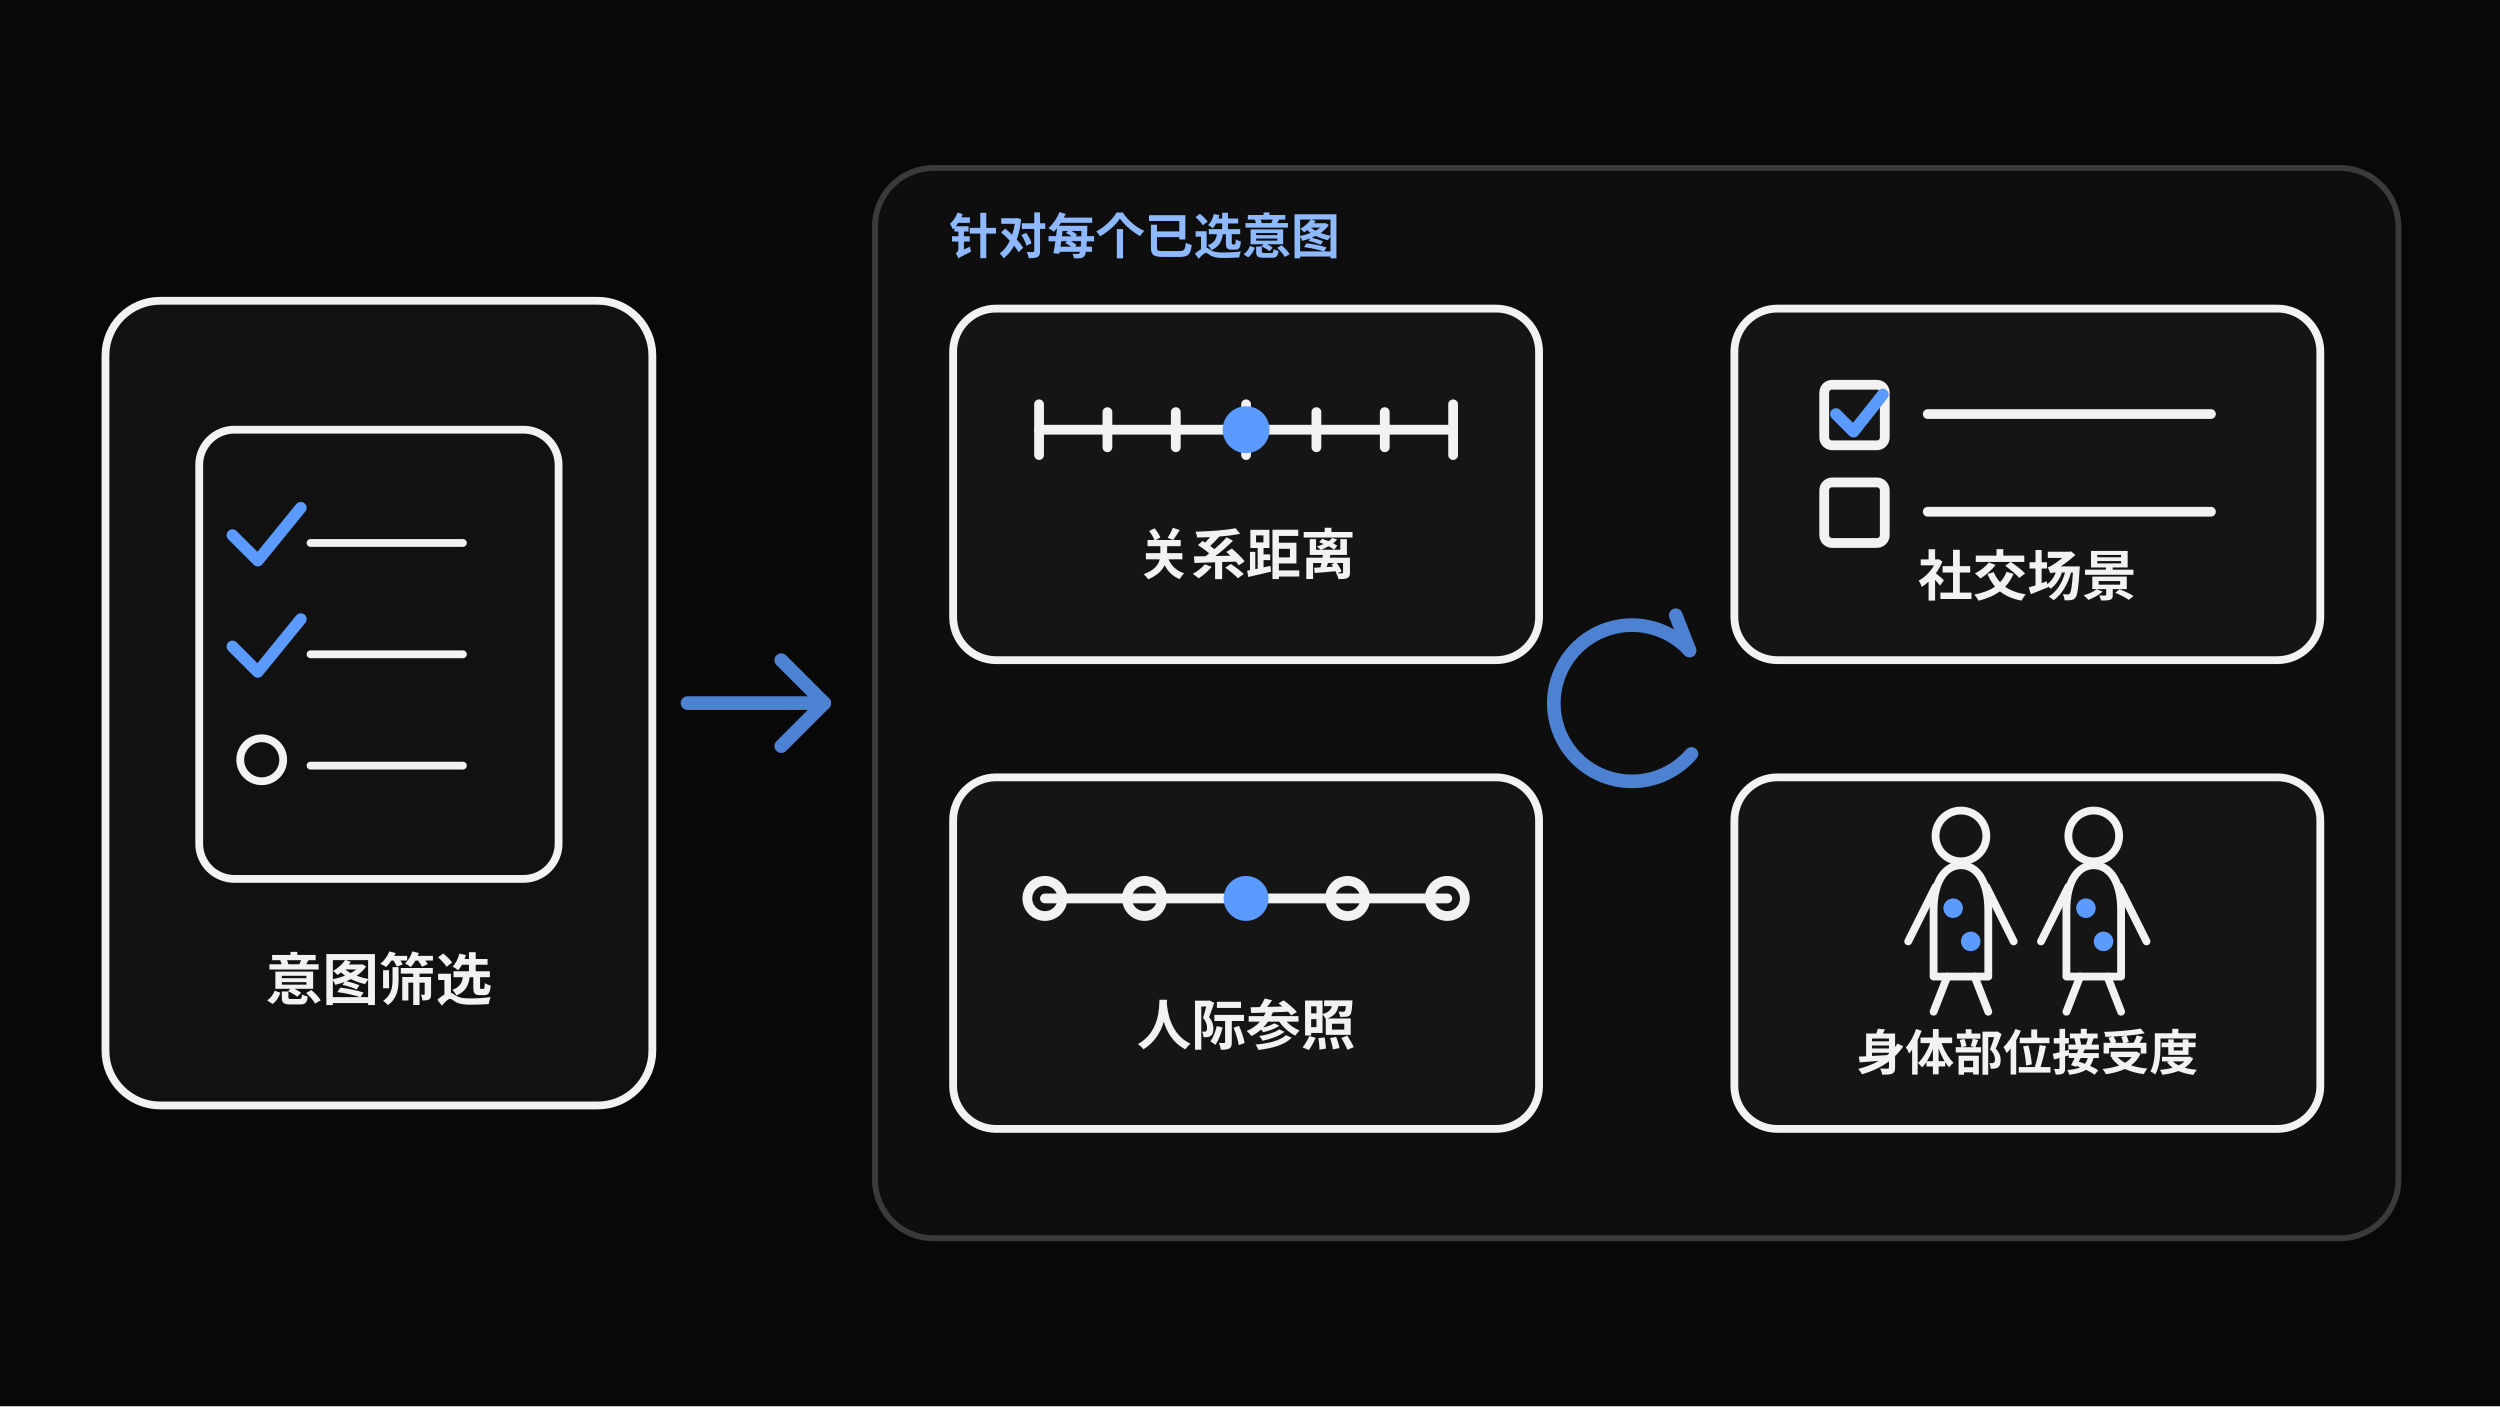
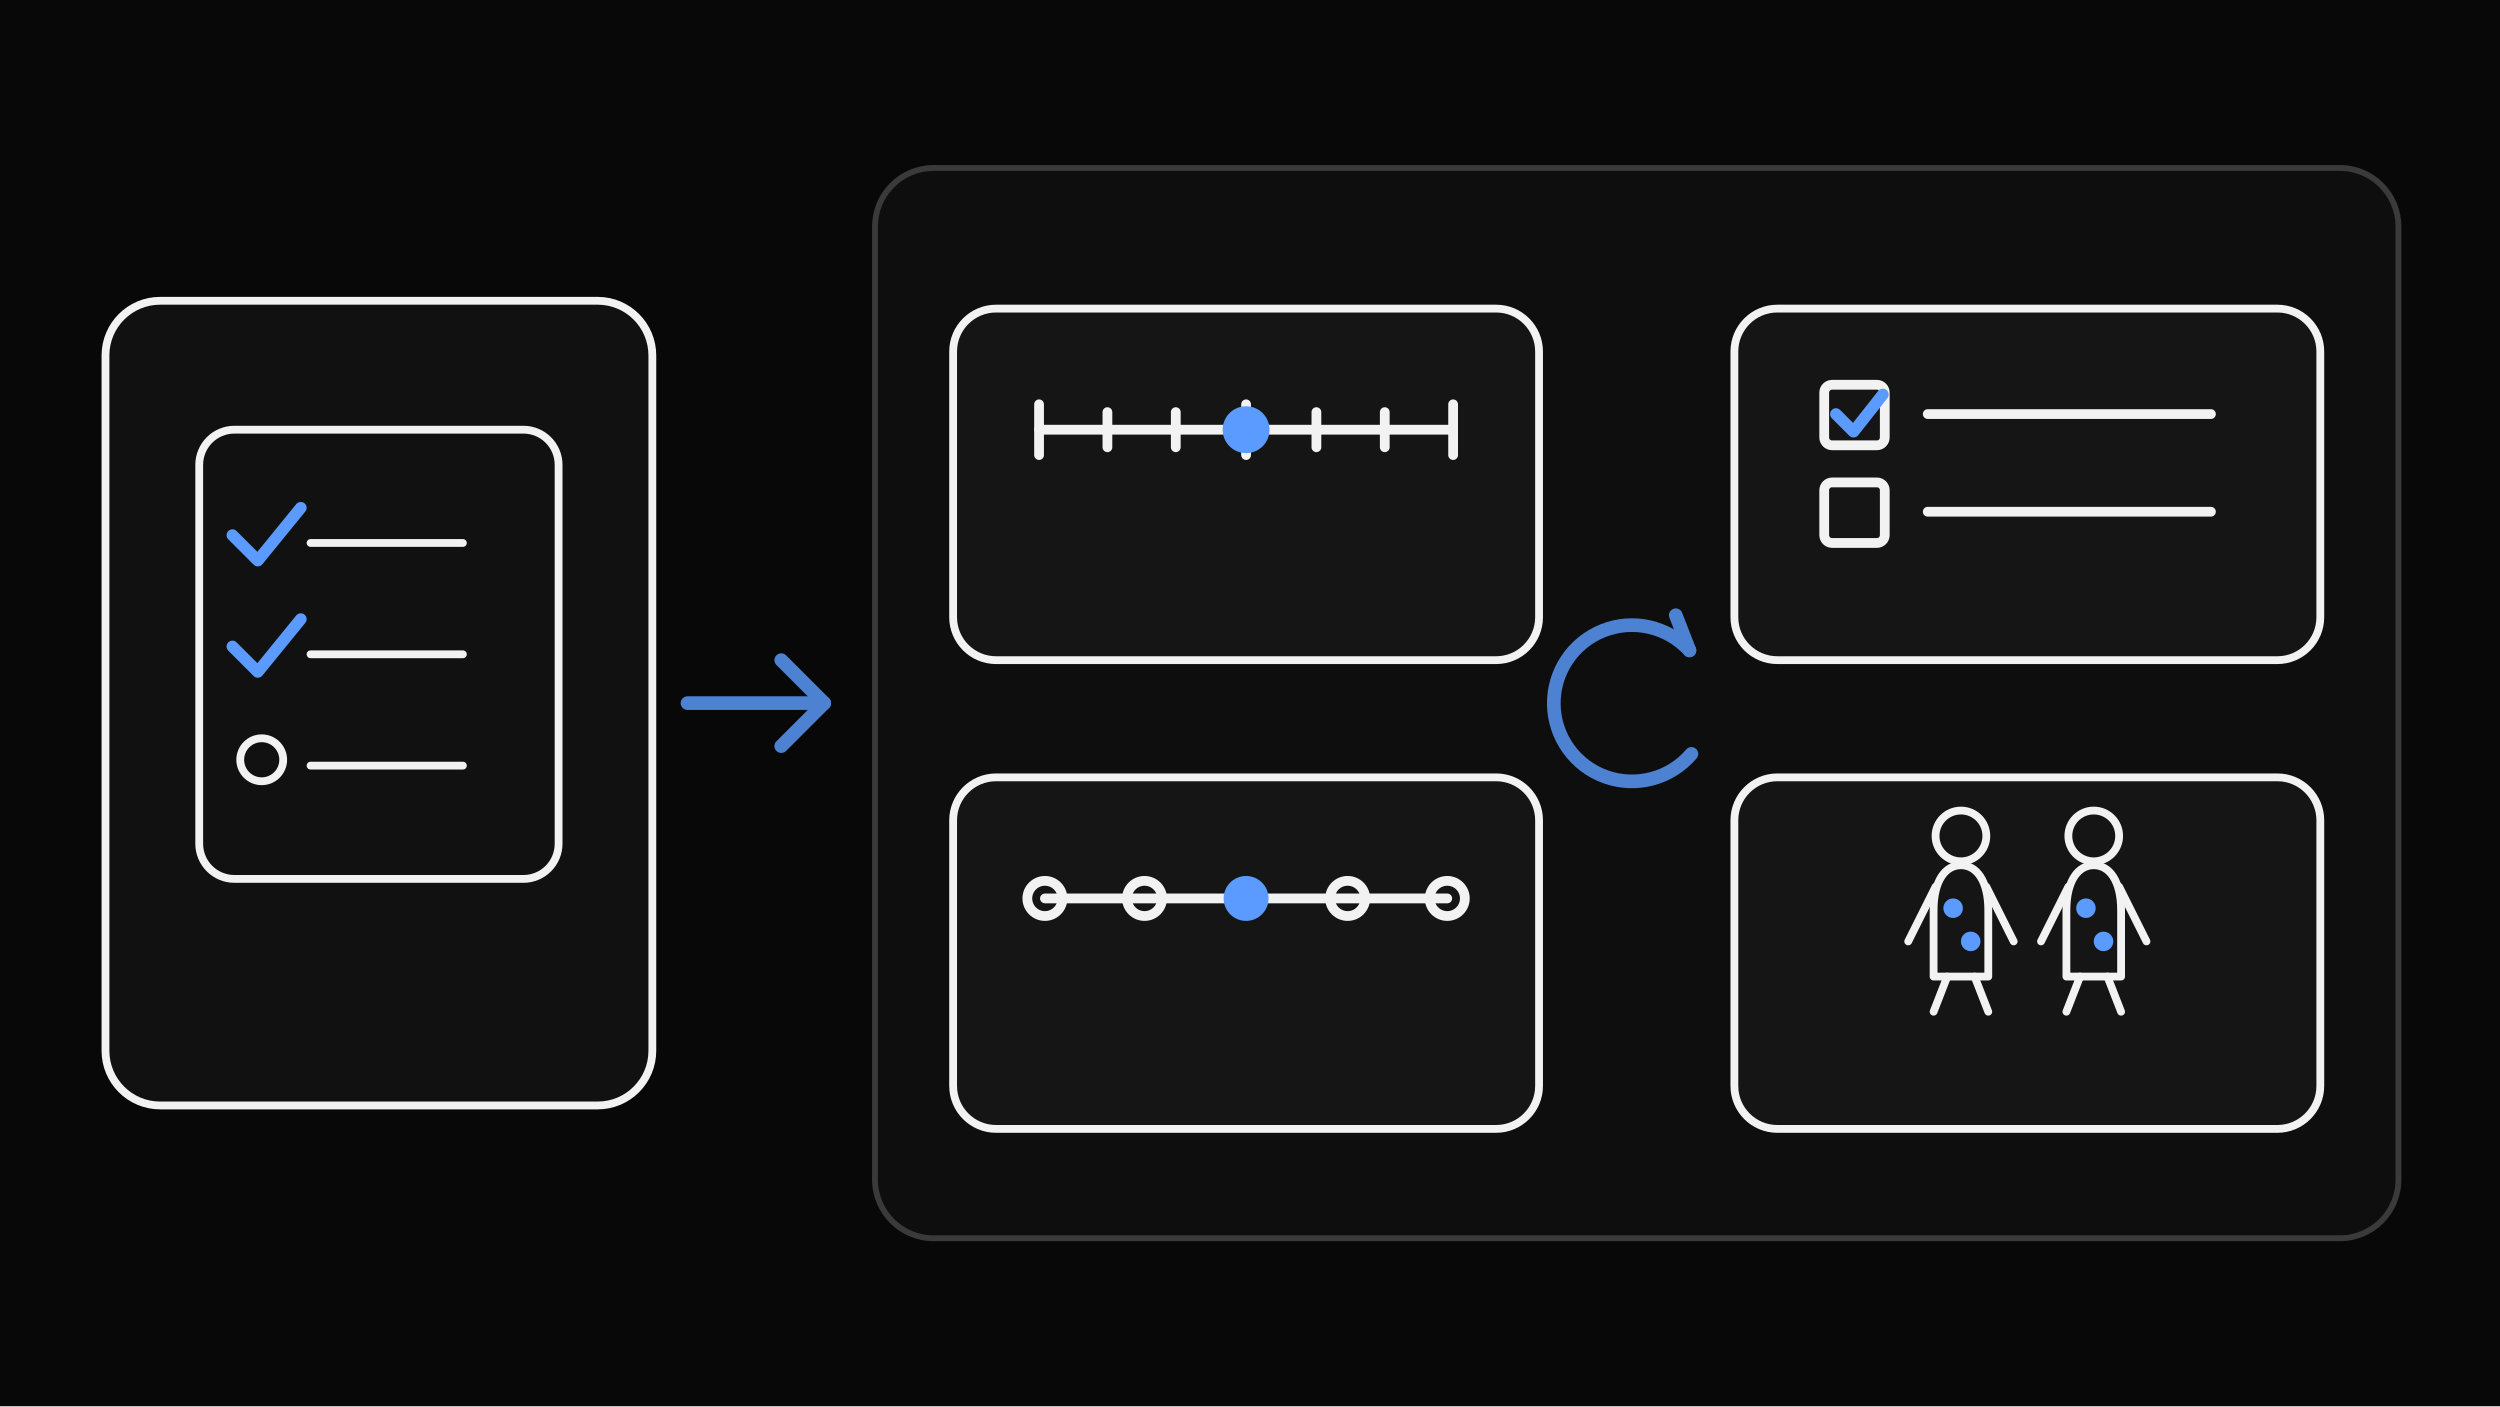
<svg xmlns="http://www.w3.org/2000/svg" viewBox="0 0 1280 720" role="img" aria-labelledby="title desc">
  <rect width="1280" height="720" fill="#080808" />
  <g fill="#111" stroke="#f2f2f2" stroke-width="4" stroke-linecap="round" stroke-linejoin="round">
    <rect x="54" y="154" width="280" height="412" rx="28" />
    <rect x="102" y="220" width="184" height="230" rx="18" />
    <path d="M159 278h78M159 335h78M159 392h78" />
    <circle cx="134" cy="389" r="11" />
  </g>
  <path d="m119 274 13 13 22-27M119 331l13 13 22-27" fill="none" stroke="#5b9bff" stroke-width="6" stroke-linecap="round" stroke-linejoin="round" />
-   <text x="194" y="512" fill="#f2f2f2" font-family="Arial, 'PingFang SC', 'Microsoft YaHei', sans-serif" font-size="29" font-weight="700" text-anchor="middle">意图筛选</text>
  <g fill="none" stroke="#4d82d2" stroke-width="7" stroke-linecap="round" stroke-linejoin="round">
    <path d="M352 360h70" />
    <path d="m400 338 22 22-22 22" />
  </g>
  <rect x="448" y="86" width="780" height="548" rx="30" fill="#0e0e0e" stroke="#3a3a3a" stroke-width="3" />
-   <text x="486" y="130" fill="#8fb9ff" font-family="Arial, 'PingFang SC', 'Microsoft YaHei', sans-serif" font-size="25" font-weight="700">针对每个已选意图</text>
  <g fill="#151515" stroke="#f2f2f2" stroke-width="4" stroke-linecap="round" stroke-linejoin="round">
    <rect x="488" y="158" width="300" height="180" rx="22" />
    <rect x="888" y="158" width="300" height="180" rx="22" />
    <rect x="488" y="398" width="300" height="180" rx="22" />
    <rect x="888" y="398" width="300" height="180" rx="22" />
  </g>
  <g fill="none" stroke="#f2f2f2" stroke-width="5" stroke-linecap="round">
    <path d="M532 220h212" />
    <path d="M532 207v26M567 211v18M602 211v18M638 207v26M674 211v18M709 211v18M744 207v26" />
  </g>
  <circle cx="638" cy="220" r="12" fill="#5b9bff" />
-   <text x="638" y="294" fill="#f2f2f2" font-family="Arial, 'PingFang SC', 'Microsoft YaHei', sans-serif" font-size="28" font-weight="700" text-anchor="middle">关系距离</text>
  <g fill="none" stroke="#f2f2f2" stroke-width="5" stroke-linecap="round" stroke-linejoin="round">
    <rect x="934" y="197" width="31" height="31" rx="4" />
    <rect x="934" y="247" width="31" height="31" rx="4" />
    <path d="M987 212h145M987 262h145" />
  </g>
  <path d="m940 212 9 9 15-19" fill="none" stroke="#5b9bff" stroke-width="6" stroke-linecap="round" stroke-linejoin="round" />
-   <text x="1038" y="305" fill="#f2f2f2" font-family="Arial, 'PingFang SC', 'Microsoft YaHei', sans-serif" font-size="28" font-weight="700" text-anchor="middle">社交场景</text>
  <g fill="none" stroke="#f2f2f2" stroke-width="5" stroke-linecap="round" stroke-linejoin="round">
    <path d="M535 460h206" />
    <circle cx="535" cy="460" r="9" />
    <circle cx="586" cy="460" r="9" />
    <circle cx="638" cy="460" r="9" fill="#5b9bff" stroke="#5b9bff" />
    <circle cx="690" cy="460" r="9" />
    <circle cx="741" cy="460" r="9" />
  </g>
-   <text x="638" y="535" fill="#f2f2f2" font-family="Arial, 'PingFang SC', 'Microsoft YaHei', sans-serif" font-size="28" font-weight="700" text-anchor="middle">人际参照</text>
  <g fill="none" stroke="#f2f2f2" stroke-width="4" stroke-linecap="round" stroke-linejoin="round">
    <circle cx="1004" cy="428" r="13" />
    <path d="M990 466c0-15 6-23 14-23s14 8 14 23v34h-28Z" />
    <path d="m991 454-14 28M1017 454l14 28M997 500l-7 18M1011 500l7 18" />
    <circle cx="1072" cy="428" r="13" />
    <path d="M1058 466c0-15 6-23 14-23s14 8 14 23v34h-28Z" />
    <path d="m1059 454-14 28M1085 454l14 28M1065 500l-7 18M1079 500l7 18" />
  </g>
  <g fill="#5b9bff">
    <circle cx="1000" cy="465" r="5" />
    <circle cx="1009" cy="482" r="5" />
    <circle cx="1068" cy="465" r="5" />
    <circle cx="1077" cy="482" r="5" />
  </g>
-   <text x="1038" y="548" fill="#f2f2f2" font-family="Arial, 'PingFang SC', 'Microsoft YaHei', sans-serif" font-size="25" font-weight="700" text-anchor="middle">身体部位接受度</text>
  <path d="M866 386A40 40 0 1 1 865 333" fill="none" stroke="#4d82d2" stroke-width="7" stroke-linecap="round" />
  <path d="M865 333 858 315" fill="none" stroke="#4d82d2" stroke-width="7" stroke-linecap="round" />
</svg>
